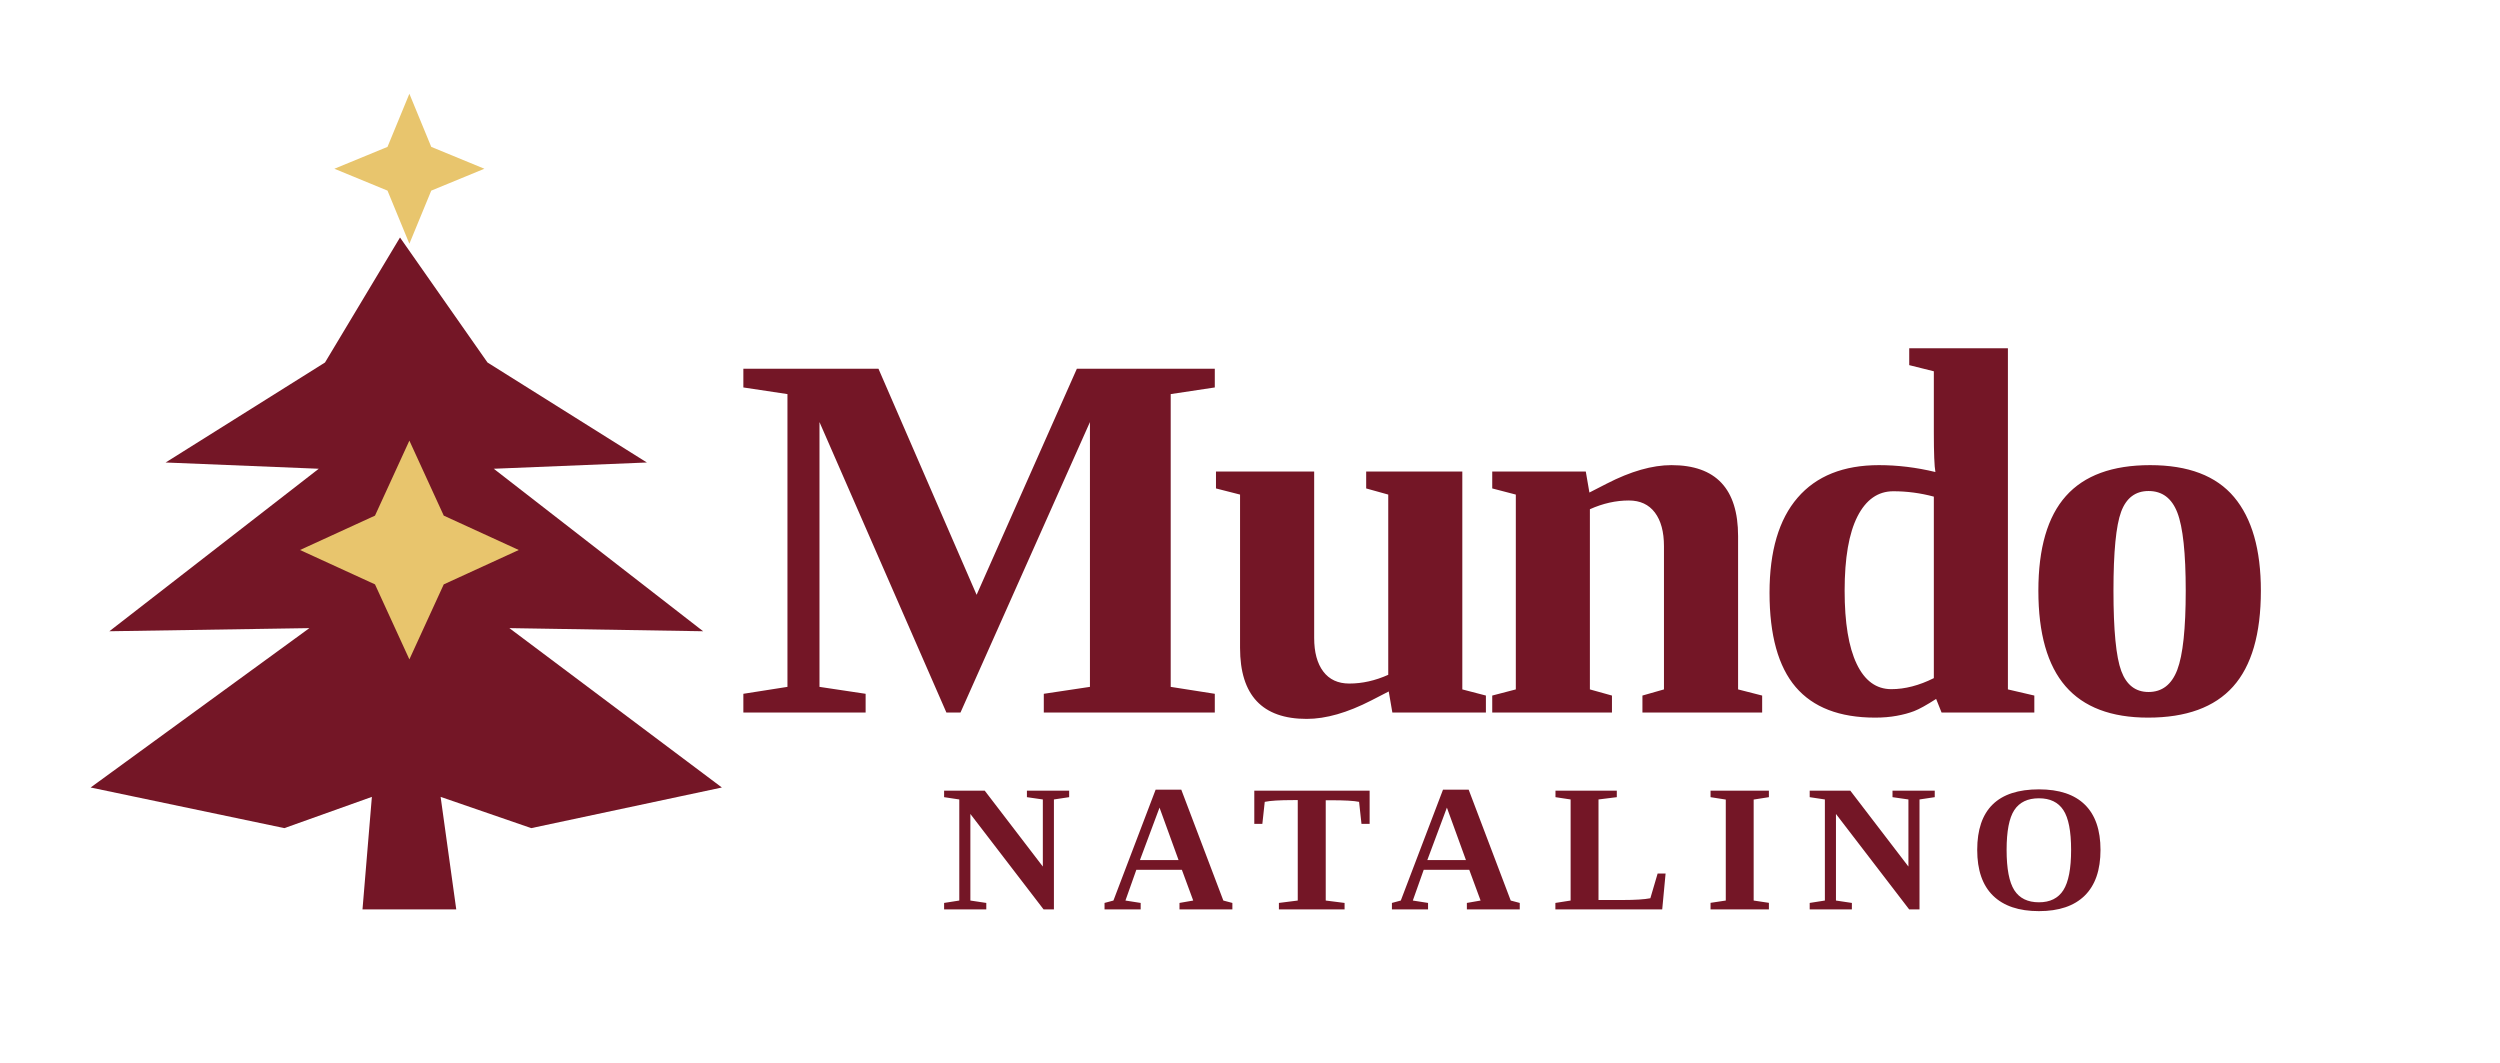
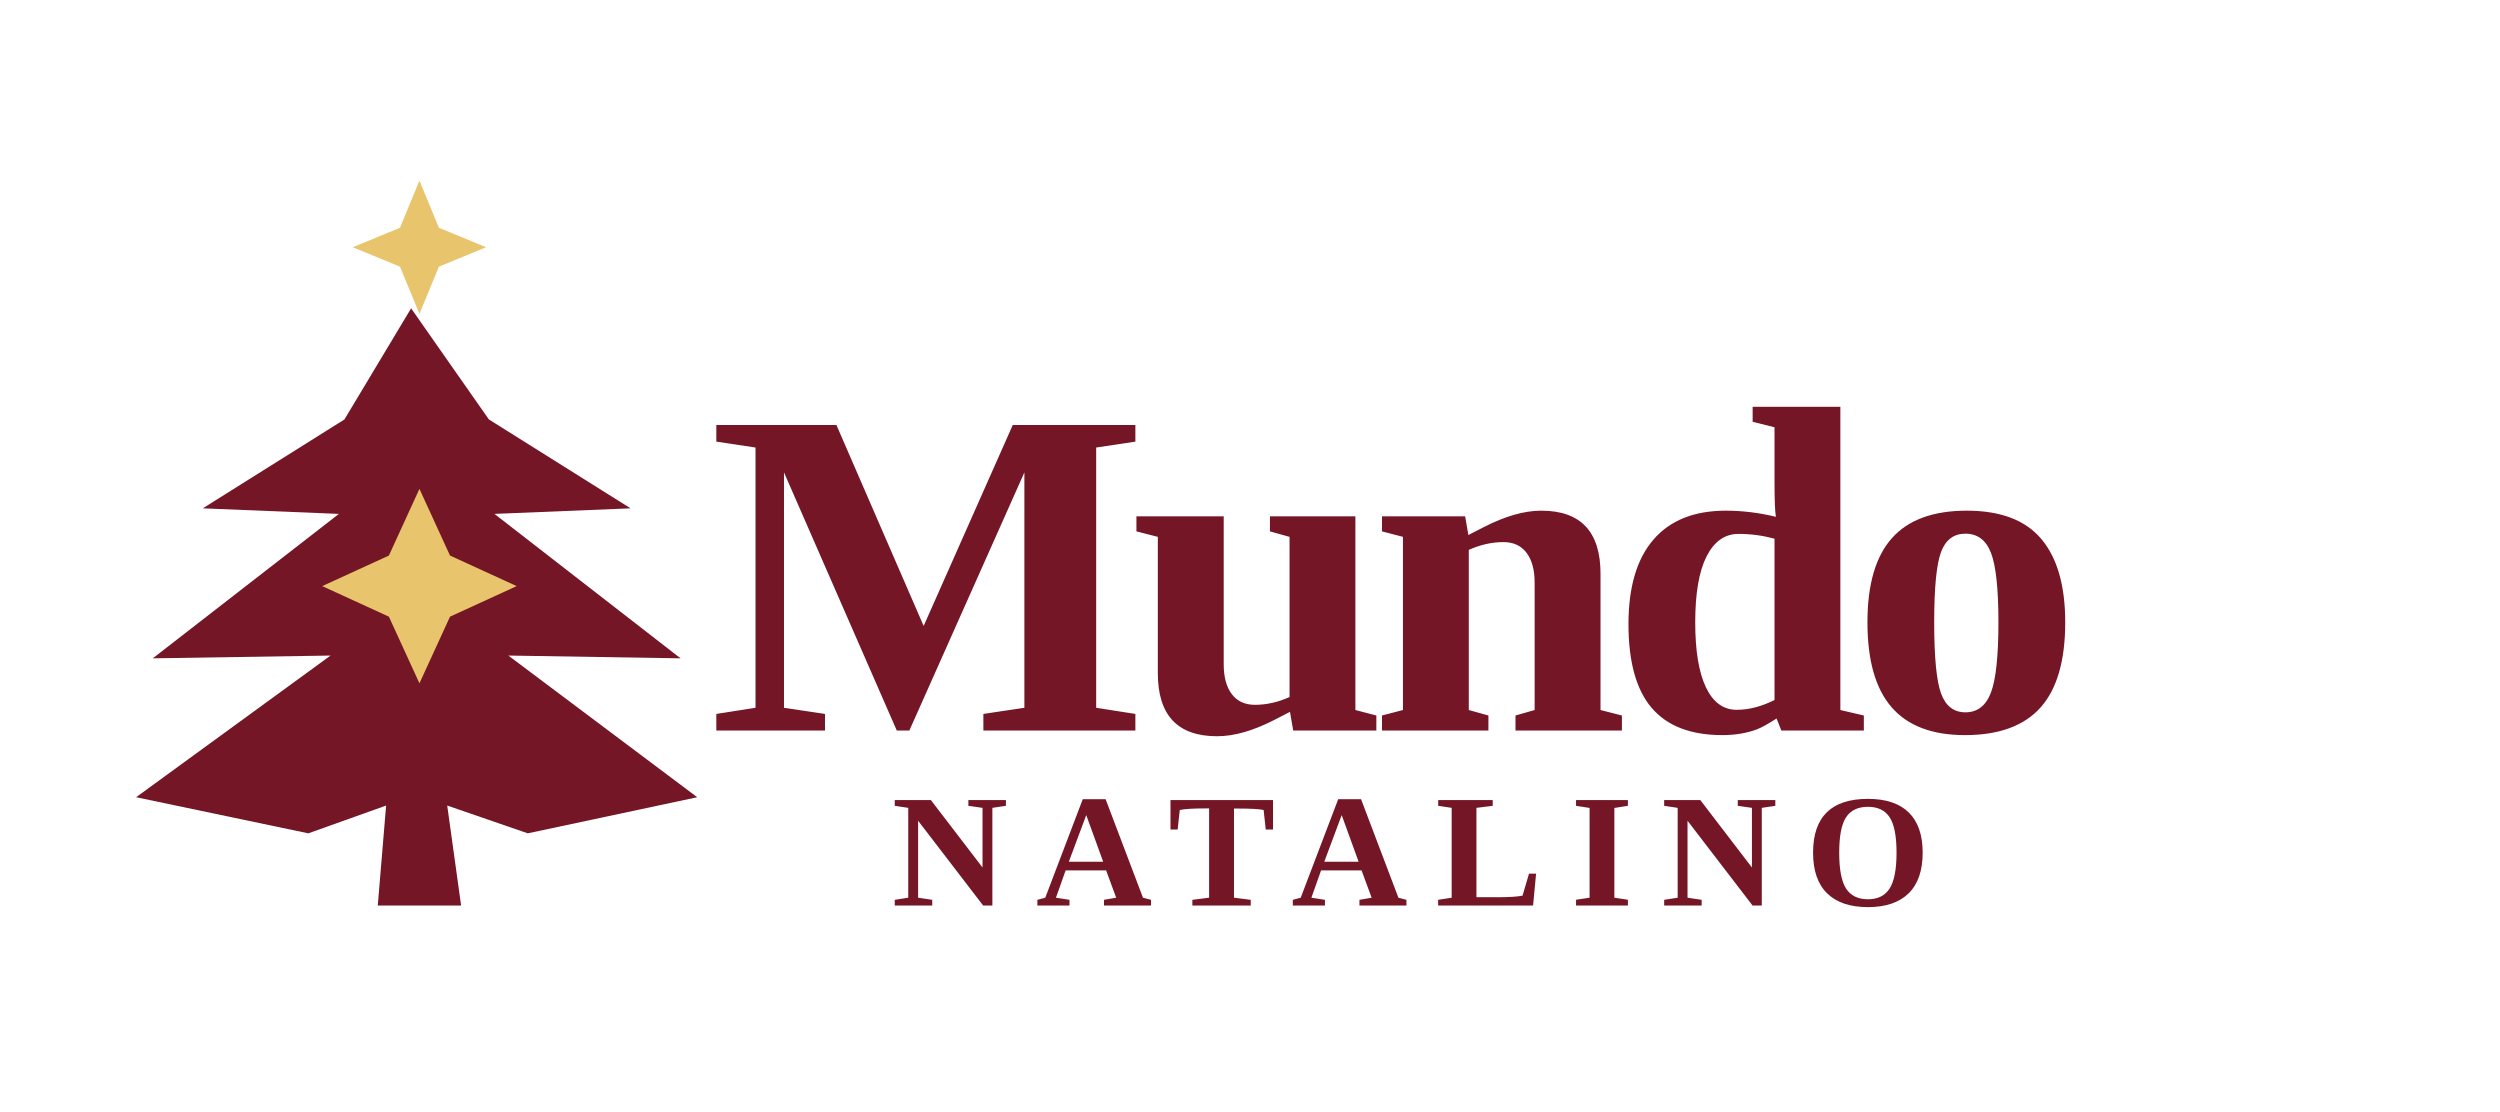
- <svg xmlns="http://www.w3.org/2000/svg" viewBox="20 35 800 340" role="img" aria-labelledby="title">
+ <svg xmlns="http://www.w3.org/2000/svg" viewBox="0 0 900 400" role="img" aria-labelledby="title">
  <g fill="#741626">
    <path d="M148 111 124 151 73 183 122 185 55 237 119 236 49 287 111 300 139 290 136 326 166 326 161 290 190 300 251 287 183 236 245 237 178 185 227 183 176 151Z" />
  </g>
  <g fill="#E8C56D">
    <path d="m151 65 7 17 17 7-17 7-7 17-7-17-17-7 17-7Z" />
    <path d="m151 176 11 24 24 11-24 11-11 24-11-24-24-11 24-11Z" />
  </g>
-   <text x="255" y="263" fill="#741626" font-family="Georgia, 'Times New Roman', serif" font-size="168" font-weight="bold" letter-spacing="-7">Mundo</text>
-   <text x="508" y="326" fill="#741626" font-family="Georgia, 'Times New Roman', serif" font-size="58" font-weight="bold" letter-spacing="10" text-anchor="middle">NATALINO</text>
+   <text x="255" y="263" fill="#741626" font-family="Georgia, 'Times New Roman', serif" font-size="168" font-weight="bold" letter-spacing="-7" textLength="540" lengthAdjust="spacingAndGlyphs">Mundo</text>
+   <text x="508" y="326" fill="#741626" font-family="Georgia, 'Times New Roman', serif" font-size="58" font-weight="bold" letter-spacing="10" text-anchor="middle" textLength="300" lengthAdjust="spacingAndGlyphs">NATALINO</text>
</svg>
